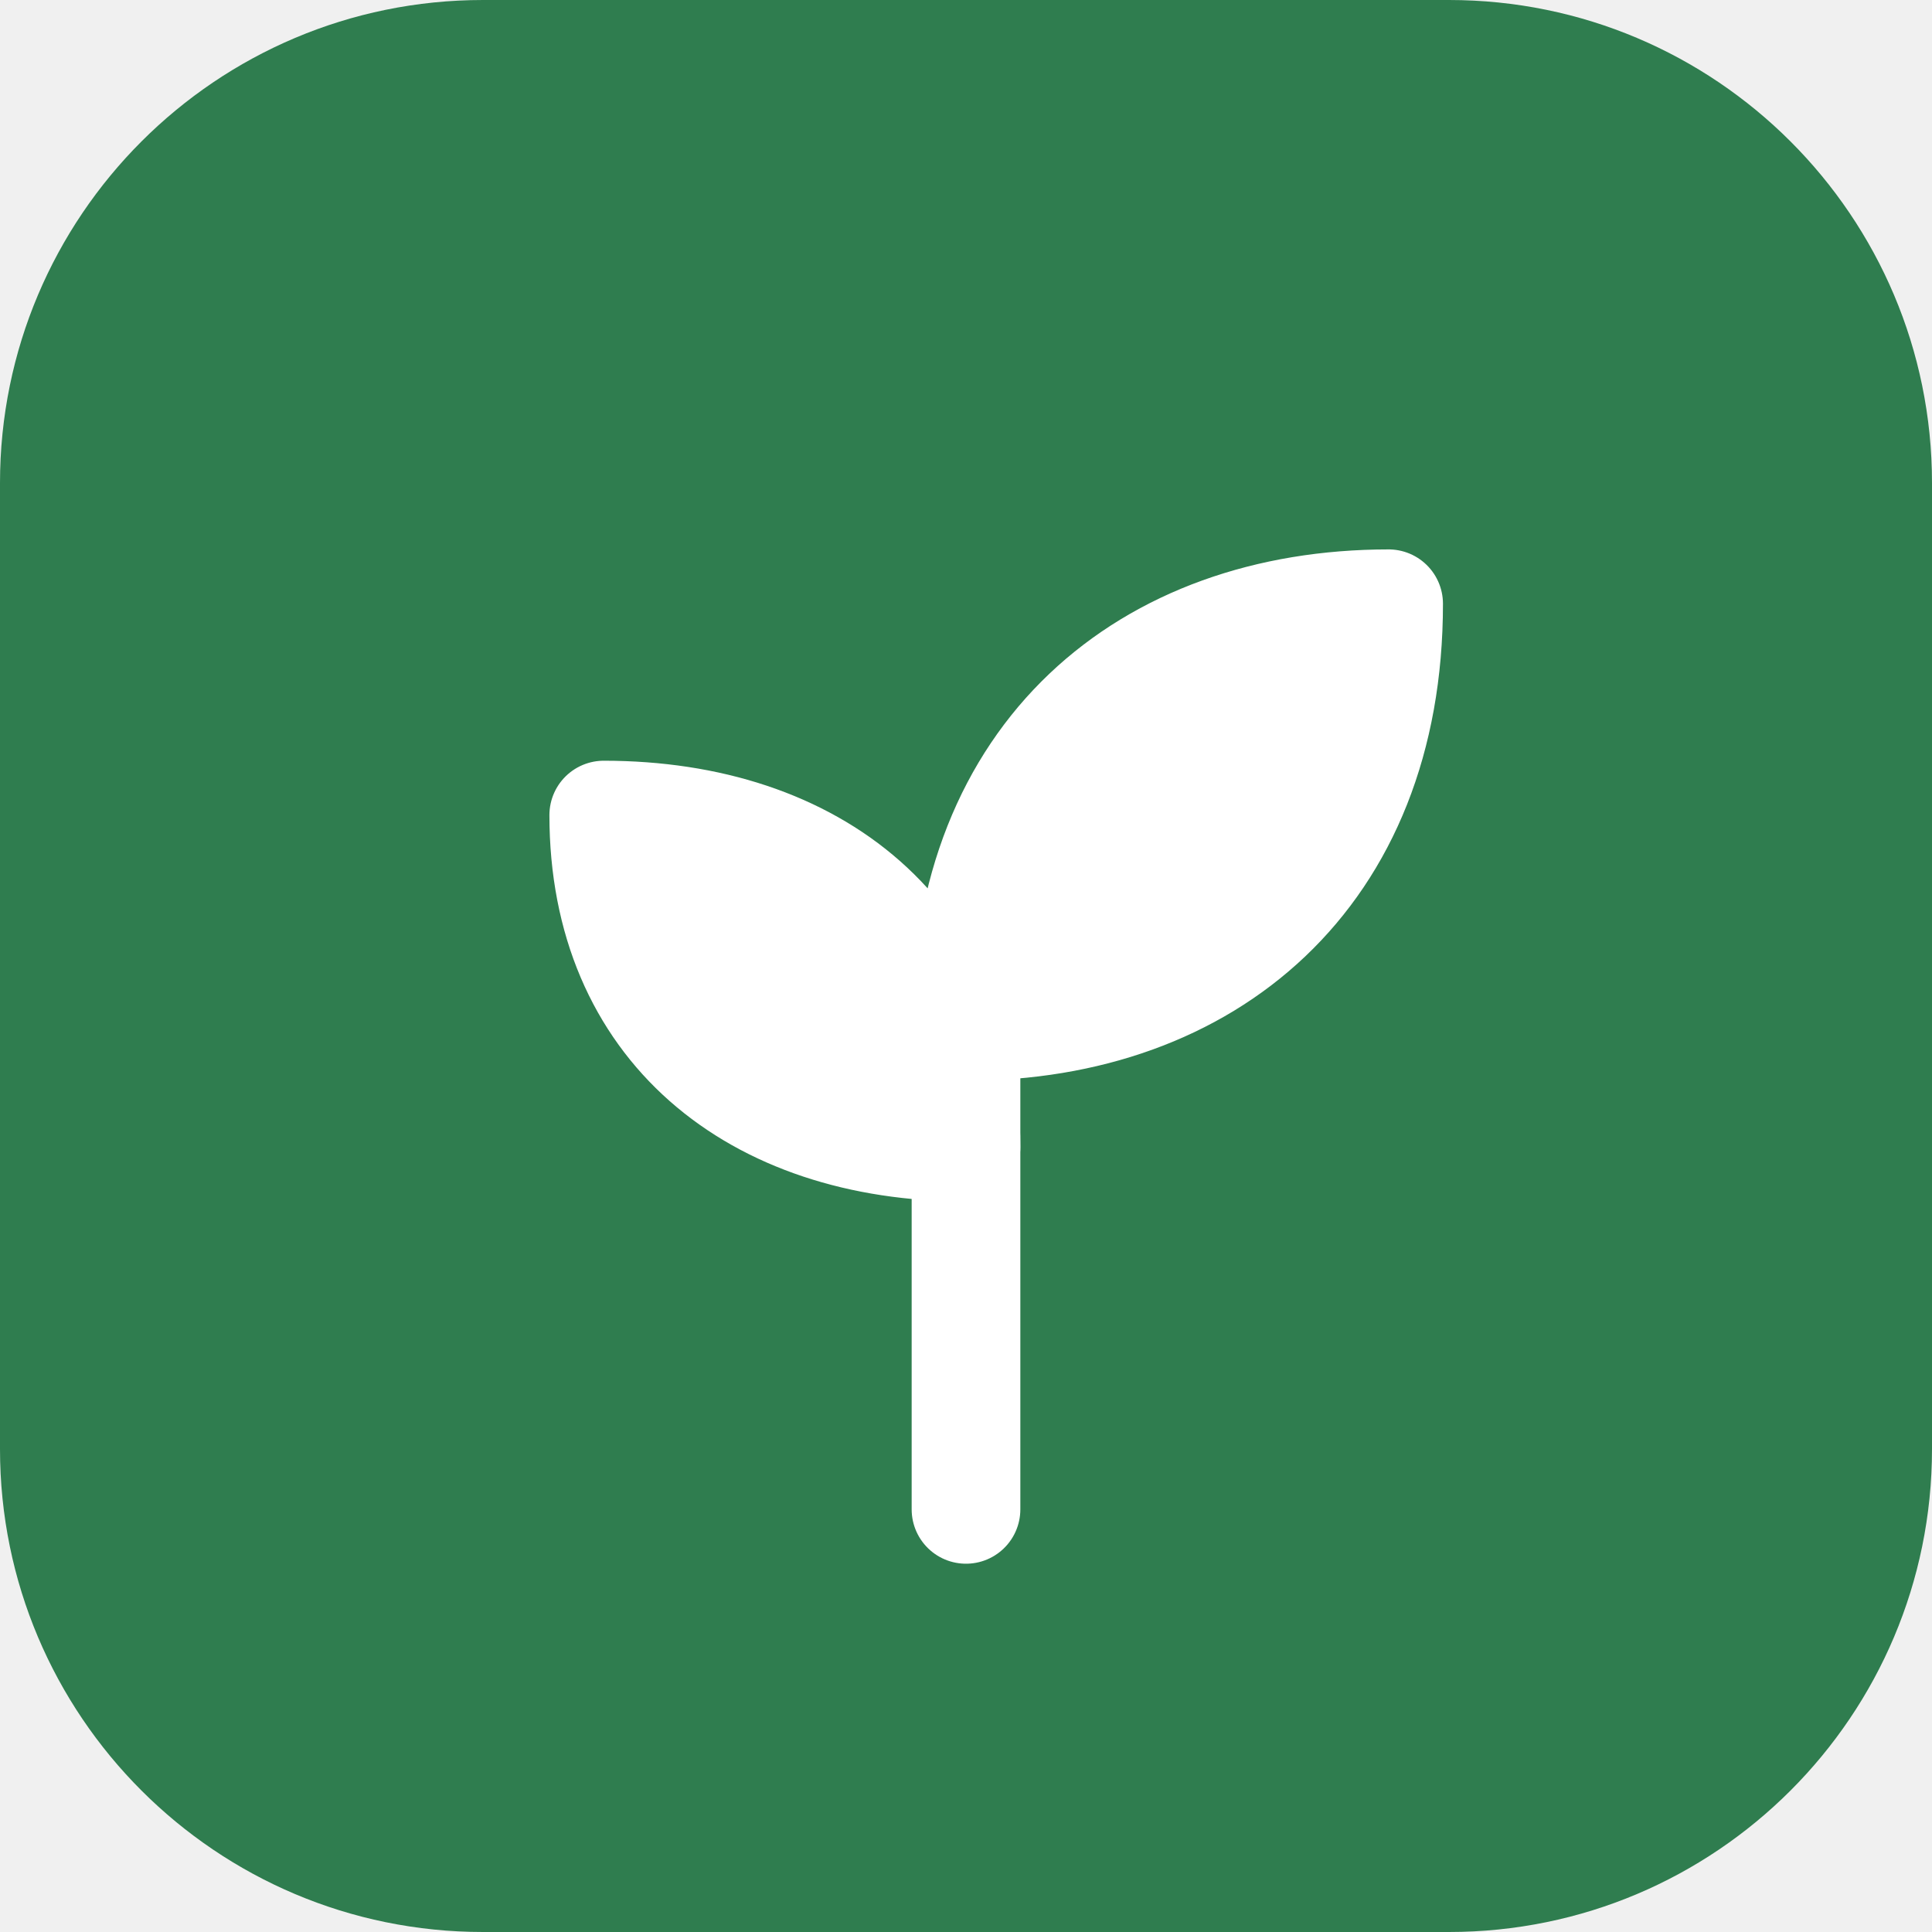
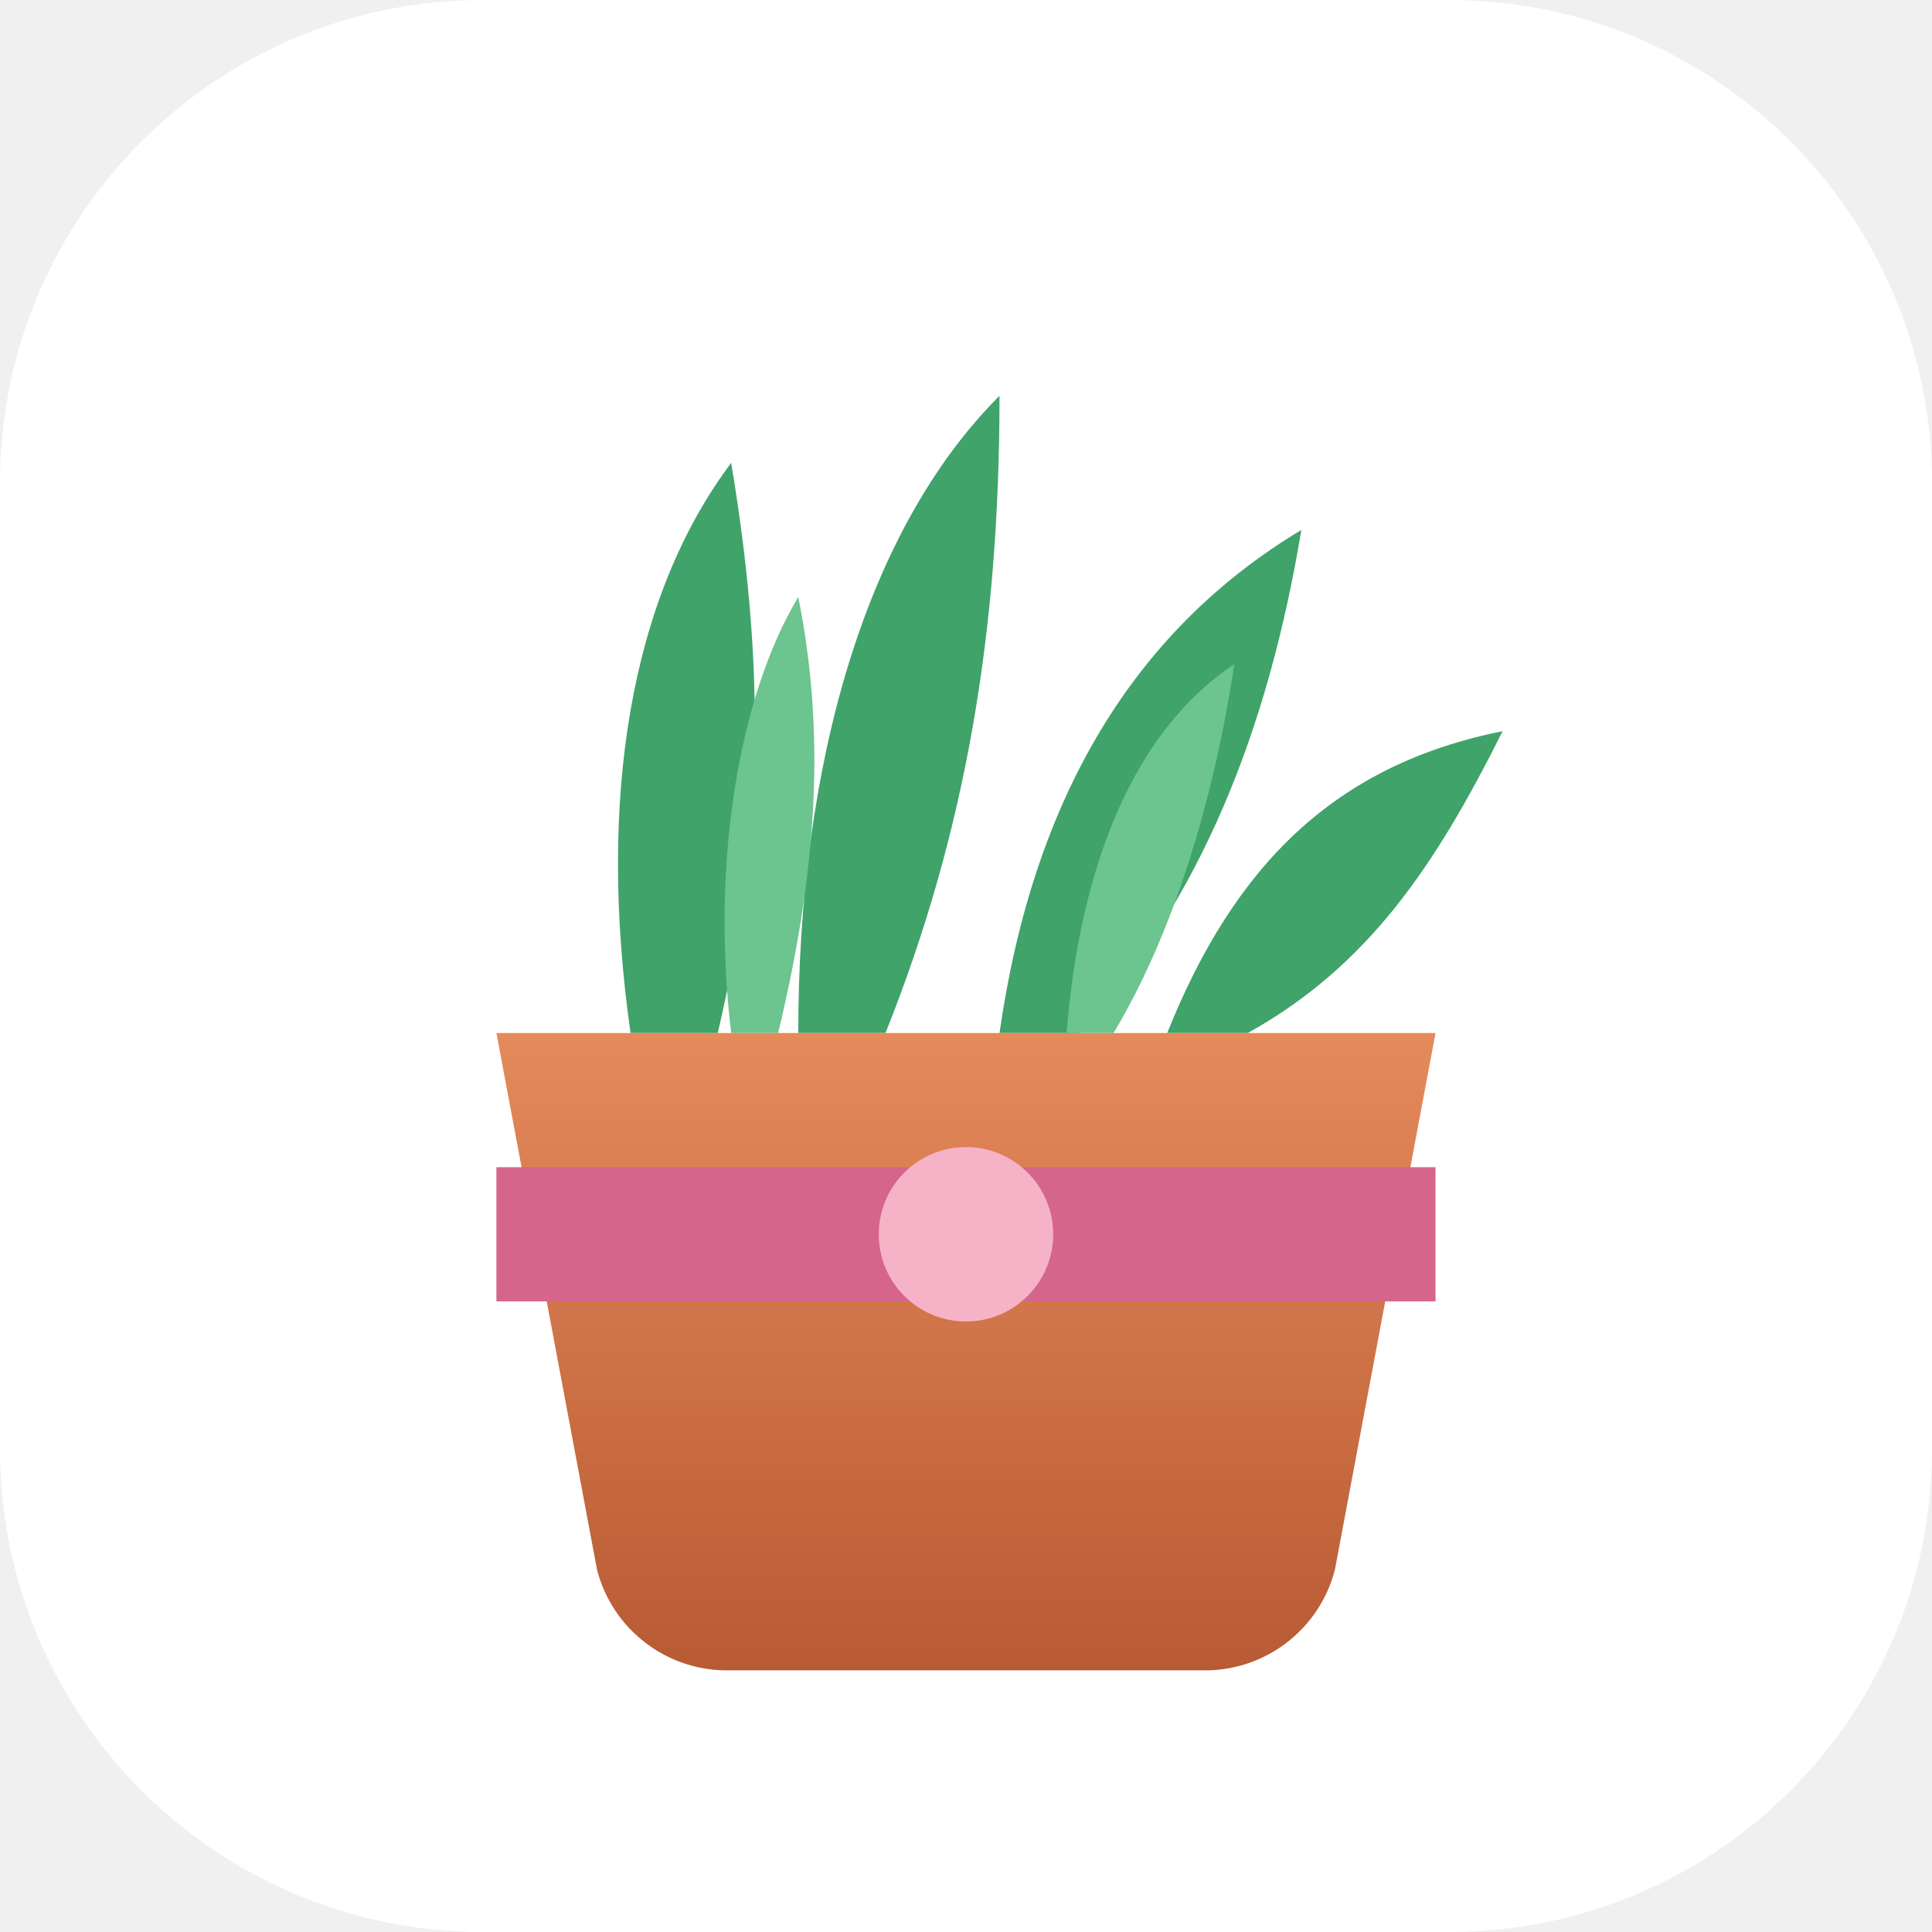
- <svg xmlns="http://www.w3.org/2000/svg" viewBox="0 0 32 32">
-   <rect width="32" height="32" rx="8" fill="#2f7d4f" />
-   <g transform="translate(4 4) scale(1)" color="#ffffff" style="color:#ffffff">
-     <svg viewBox="0 0 24 24" width="24" height="24" fill="none" stroke="currentColor" stroke-width="1.8" stroke-linecap="round" stroke-linejoin="round">
-       <path d="M12 21v-8" />
-       <path d="M12 13c0-4.5 3-7 7-7 0 4.5-3 7-7 7ZM12 15c0-3.5-2.5-5.5-6-5.5 0 3.5 2.5 5.5 6 5.5Z" fill="currentColor" />
-     </svg>
+ <svg xmlns="http://www.w3.org/2000/svg" viewBox="0 0 48 48">
+   <rect width="48" height="48" rx="12" fill="#ffffff" />
+   <g transform="translate(4 4) scale(.8333)">
+     <defs>
+       <linearGradient id="mk04a" x1="0" x2="0" y1="0" y2="1">
+         <stop offset="0" stop-color="#e58a5b" />
+         <stop offset="1" stop-color="#b85a34" />
+       </linearGradient>
+     </defs>
+     <g fill="#3fa36a">
+       <path d="M14 26c-1-7 0-13 3-17 1 6 1 11-.4 17Z" />
+       <path d="M19 26c0-8 2-15 6-19 0 7-1 13-3.4 19Z" />
+       <path d="M25 26c1-7 4-12 9-15-1 6-3 11-6.6 15Z" />
+       <path d="M30 26c2-5 5-8 10-9-2 4-4 7-7.6 9Z" />
+     </g>
+     <g fill="#6cc48e">
+       <path d="M17 26c-.6-5 .2-10 2-13 .8 4 .6 8-.6 13Z" />
+       <path d="M27 26c.4-5 2-9 5-11-.6 4-1.8 8-3.6 11Z" />
+     </g>
+     <path d="M10 26h28l-3 16a4 4 0 0 1-4 3H17a4 4 0 0 1-4-3Z" fill="url(#mk04a)" />
+     <rect x="10" y="30" width="28" height="4" fill="#d6658c" />
+     <circle cx="24" cy="32" r="2.6" fill="#f6b3c8" />
  </g>
</svg>
